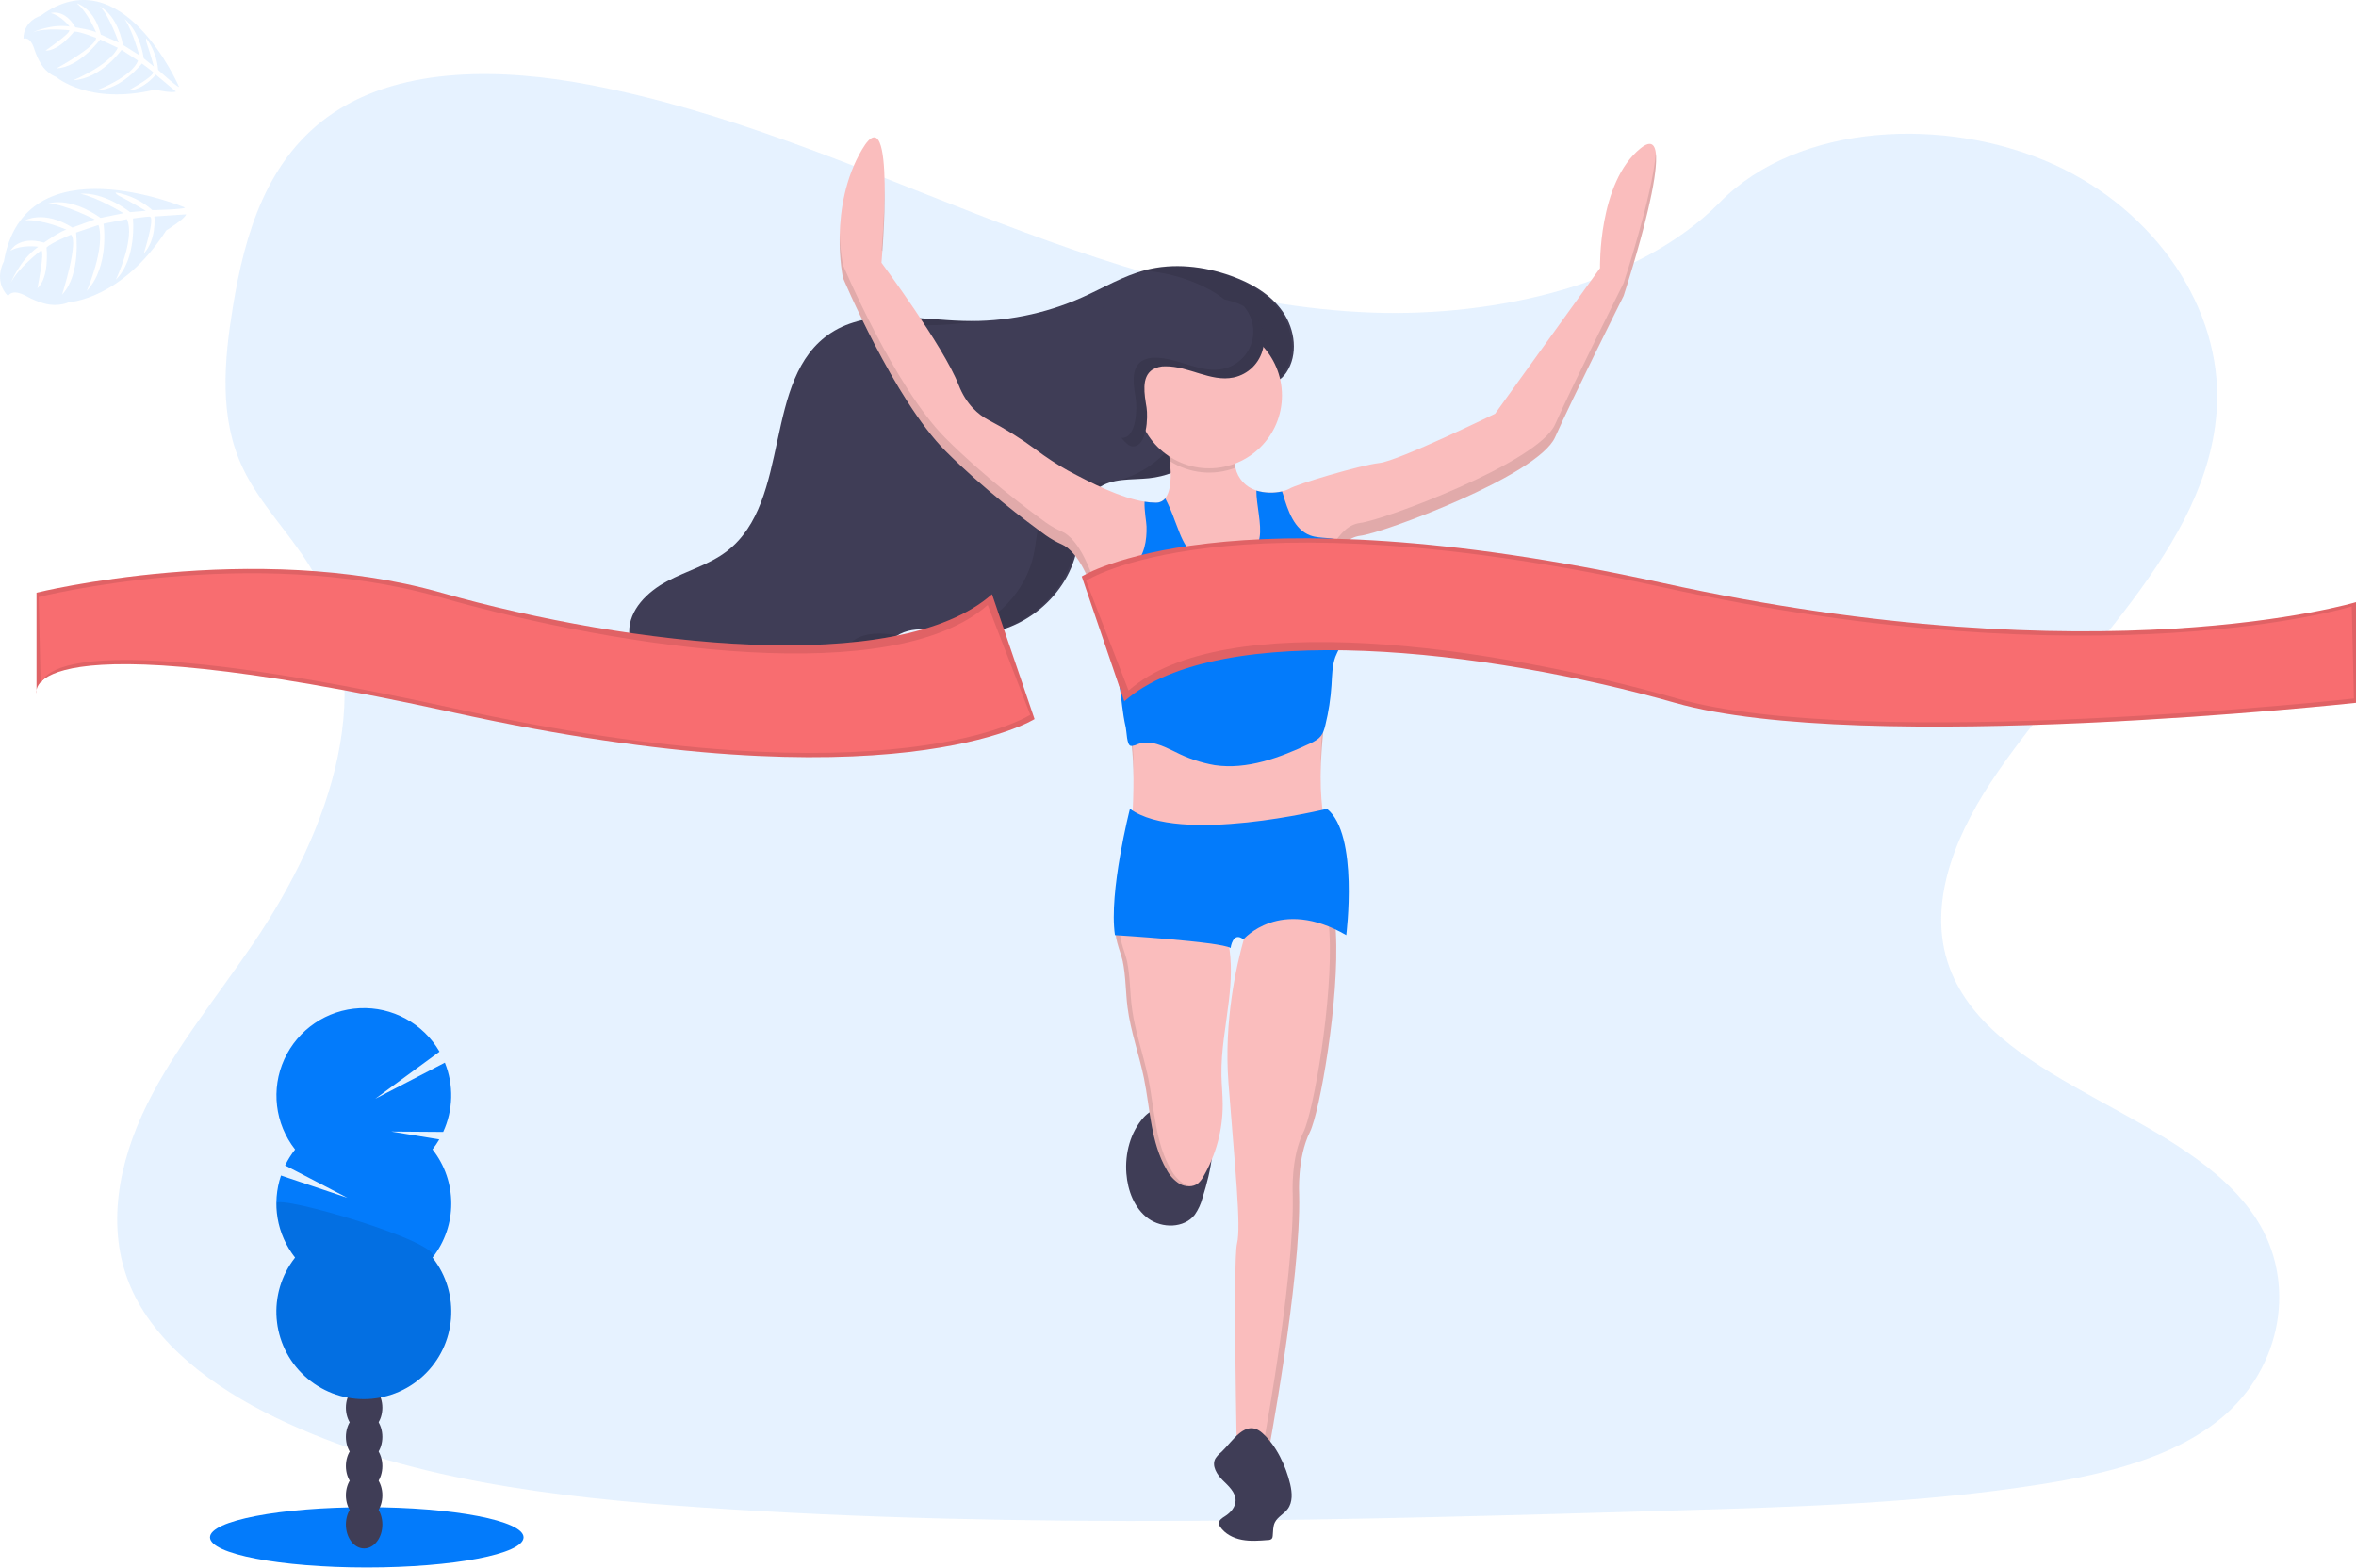
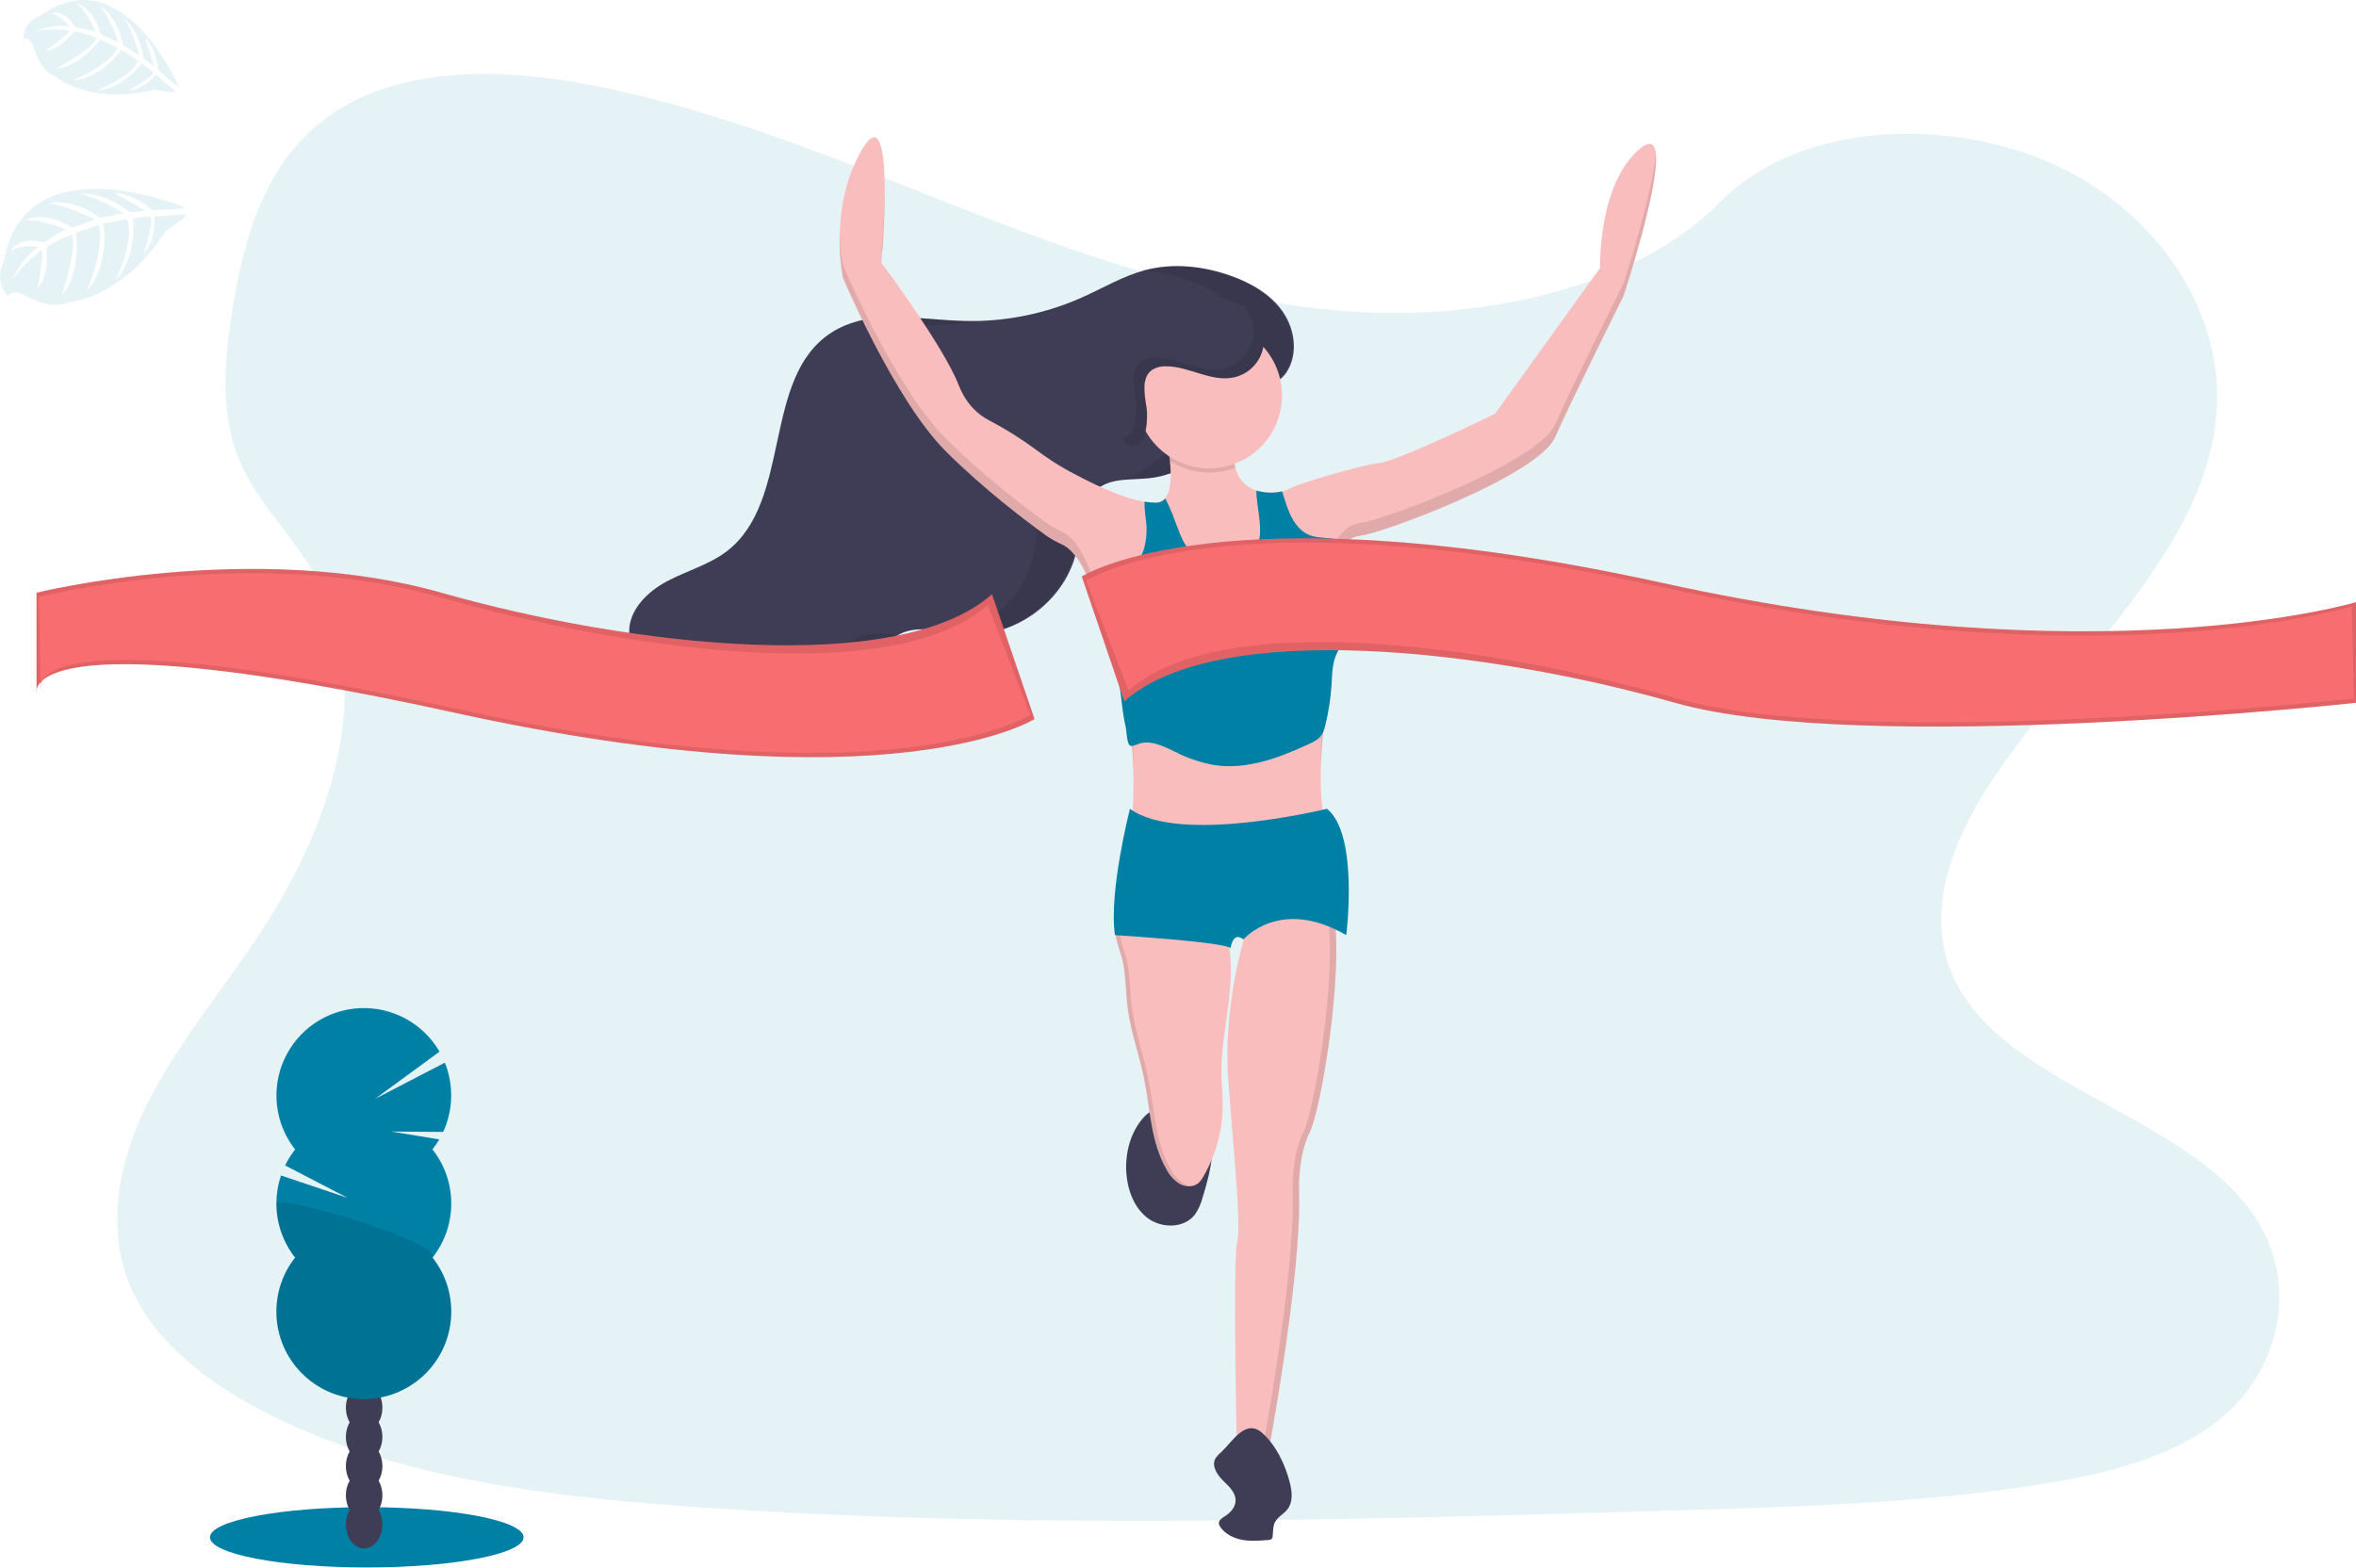
<svg xmlns="http://www.w3.org/2000/svg" id="bfbf73d7-c530-40db-b058-cfcd33b42d36" data-name="Layer 1" width="1100.11" height="731.98" viewBox="0 0 1100.11 731.98">
-   <path d="M691.18,230C626.46,227.7,564.82,206.81,506,184s-117.16-48.19-180.33-60.3c-40.63-7.79-87.1-8.89-119.83,12.89-31.51,21-41.69,57.15-47.16,90.73-4.12,25.26-6.54,51.84,4.74,75.49,7.84,16.42,21.74,30.22,31.36,45.95,33.47,54.72,9.81,122.2-26.45,175.63-17,25.07-36.75,49-49.88,75.66s-19.2,57.25-7.71,84.47c11.38,27,38.51,47.24,67.9,61.49,59.69,28.94,130,37.23,198.61,41.92,151.83,10.39,304.46,5.89,456.69,1.39,56.34-1.67,112.92-3.36,168.34-12.07,30.78-4.84,62.55-12.52,84.9-31.05,28.36-23.53,35.39-63.38,16.38-92.88-31.88-49.49-120-61.78-142.31-114.9-12.26-29.23.33-61.8,18.16-88.91,38.24-58.16,102.33-109.19,105.7-175.68,2.32-45.66-28.49-91.39-76.13-113-49.93-22.65-119.18-19.8-156,17.69C815,217.08,748.33,231.93,691.18,230Z" transform="translate(-49.94 -84.01)" fill="#037bfb" opacity="0.1" />
-   <ellipse cx="171.26" cy="717.9" rx="73.21" ry="14.08" fill="#037bfb" />
+   <path d="M691.18,230C626.46,227.7,564.82,206.81,506,184s-117.16-48.19-180.33-60.3c-40.63-7.79-87.1-8.89-119.83,12.89-31.51,21-41.69,57.15-47.16,90.73-4.12,25.26-6.54,51.84,4.74,75.49,7.84,16.42,21.74,30.22,31.36,45.95,33.47,54.72,9.81,122.2-26.45,175.63-17,25.07-36.75,49-49.88,75.66s-19.2,57.25-7.71,84.47c11.38,27,38.51,47.24,67.9,61.49,59.69,28.94,130,37.23,198.61,41.92,151.83,10.39,304.46,5.89,456.69,1.39,56.34-1.67,112.92-3.36,168.34-12.07,30.78-4.84,62.55-12.52,84.9-31.05,28.36-23.53,35.39-63.38,16.38-92.88-31.88-49.49-120-61.78-142.31-114.9-12.26-29.23.33-61.8,18.16-88.91,38.24-58.16,102.33-109.19,105.7-175.68,2.32-45.66-28.49-91.39-76.13-113-49.93-22.65-119.18-19.8-156,17.69C815,217.08,748.33,231.93,691.18,230Z" transform="translate(-49.94 -84.01)" fill="#0080a5" opacity="0.1" />
+   <ellipse cx="171.26" cy="717.9" rx="73.21" ry="14.08" fill="#0080a5" />
  <ellipse cx="170.03" cy="711.92" rx="8.52" ry="11.16" fill="#3f3d56" />
  <ellipse cx="170.03" cy="698.28" rx="8.52" ry="11.16" fill="#3f3d56" />
  <ellipse cx="170.03" cy="684.64" rx="8.52" ry="11.16" fill="#3f3d56" />
  <ellipse cx="170.03" cy="671.01" rx="8.52" ry="11.16" fill="#3f3d56" />
  <ellipse cx="170.03" cy="657.37" rx="8.52" ry="11.16" fill="#3f3d56" />
  <ellipse cx="170.03" cy="643.73" rx="8.52" ry="11.16" fill="#3f3d56" />
  <ellipse cx="170.03" cy="630.09" rx="8.52" ry="11.16" fill="#3f3d56" />
-   <path d="M251.88,620.77a40.41,40.41,0,0,0,3.18-4.67l-22.4-3.68,24.22.18a40.87,40.87,0,0,0,.78-32.35l-32.49,16.86,30-22a40.83,40.83,0,1,0-67.44,45.69,41.2,41.2,0,0,0-4.66,7.45l29.08,15.1-31-10.4a40.81,40.81,0,0,0,6.58,38.34,40.83,40.83,0,1,0,64.18,0,40.83,40.83,0,0,0,0-50.49Z" transform="translate(-49.94 -84.01)" fill="#037bfb" />
+   <path d="M251.88,620.77a40.41,40.41,0,0,0,3.18-4.67l-22.4-3.68,24.22.18a40.87,40.87,0,0,0,.78-32.35l-32.49,16.86,30-22a40.83,40.83,0,1,0-67.44,45.69,41.2,41.2,0,0,0-4.66,7.45l29.08,15.1-31-10.4a40.81,40.81,0,0,0,6.58,38.34,40.83,40.83,0,1,0,64.18,0,40.83,40.83,0,0,0,0-50.49Z" transform="translate(-49.94 -84.01)" fill="#0080a5" />
  <path d="M179,646a40.66,40.66,0,0,0,8.74,25.24,40.83,40.83,0,1,0,64.18,0C257.36,664.31,179,641.43,179,646Z" transform="translate(-49.94 -84.01)" opacity="0.1" />
  <path d="M575.89,632c.62,8,3.7,16.28,10.18,21s16.79,4.63,21.74-1.71a24.32,24.32,0,0,0,3.61-7.85c4.17-13.18,7.13-27.6,2.56-40.65-10.31-.67-22.26-5.52-30,3C577.73,612.73,575.17,622.75,575.89,632Z" transform="translate(-49.94 -84.01)" fill="#3f3d56" />
  <path d="M623.75,551.37c-1.37,11.63-3.7,23.21-3.46,34.92.09,4.52.57,9,.58,13.54a66.74,66.74,0,0,1-9,33.57,11.26,11.26,0,0,1-2.46,3.18c-2.37,1.92-5.94,1.76-8.6.29a16.92,16.92,0,0,1-6.11-6.63c-7.45-12.76-7.66-28.27-10.61-42.74-2.26-11.07-6.22-21.8-7.65-33-.93-7.21-.79-14.56-2.27-21.68-.45-2.15-1.71-5.38-2.54-8.55-.76-2.83-1.18-5.61-.4-7.52,1.59-3.91,6.8-2.39,10.19-2.15a234.58,234.58,0,0,0,35.86-.09c1.18-.09,2.52-.14,3.35.7a4.12,4.12,0,0,1,.8,1.45,48.53,48.53,0,0,1,2.17,8C625.25,533.37,624.79,542.5,623.75,551.37Z" transform="translate(-49.94 -84.01)" fill="#fabdbd" />
  <g opacity="0.1">
    <path d="M619.15,514.51a8.8,8.8,0,0,0-1.85,0c-5.72.46-11.45.69-17.17.72Q609.64,515.25,619.15,514.51Z" transform="translate(-49.94 -84.01)" />
    <path d="M602.83,636.87a16.92,16.92,0,0,1-6.11-6.63c-7.45-12.76-7.66-28.27-10.61-42.74-2.26-11.07-6.22-21.8-7.65-33-.93-7.21-.79-14.56-2.27-21.68-.45-2.15-1.71-5.38-2.54-8.55-.76-2.83-1.18-5.61-.4-7.52a4.26,4.26,0,0,1,4-2.6c-2.53-.17-5,.13-6,2.6-.78,1.91-.36,4.69.4,7.52.83,3.17,2.09,6.4,2.54,8.55,1.48,7.12,1.34,14.47,2.27,21.68,1.43,11.21,5.39,21.94,7.65,33,2.95,14.47,3.16,30,10.61,42.74a16.92,16.92,0,0,0,6.11,6.63,8.88,8.88,0,0,0,5.24,1.06A9.22,9.22,0,0,1,602.83,636.87Z" transform="translate(-49.94 -84.01)" />
  </g>
  <path d="M661.56,612.7c-6,12-5,29-5,29,1,40-15,124-15,124h-14s-2-93,0-101-1-36-4-75c-2.23-29,3.84-55.28,7.1-66.81,1.12-4,1.9-6.19,1.9-6.19s23-34,36-18c3,3.72,4.59,11.23,5.14,20.71C675.48,550.69,666.16,603.49,661.56,612.7Z" transform="translate(-49.94 -84.01)" fill="#fabdbd" />
  <path d="M673.7,519.41c-.55-9.48-2.12-17-5.14-20.71-2.9-3.56-6.3-4.64-9.82-4.17a10.66,10.66,0,0,1,6.82,4.17c3,3.72,4.59,11.23,5.14,20.71,1.78,31.28-7.54,84.08-12.14,93.29-6,12-5,29-5,29,1,40-15,124-15,124h3s16-84,15-124c0,0-1-17,5-29C666.16,603.49,675.48,550.69,673.7,519.41Z" transform="translate(-49.94 -84.01)" opacity="0.1" />
  <path d="M620.28,762.05a13,13,0,0,0-2.86,3.12c-1.79,3.38.75,7.42,3.47,10.11s6,5.57,6,9.4c0,3.08-2.33,5.72-4.94,7.36-1.4.88-3.16,2-2.87,3.66a3.44,3.44,0,0,0,.53,1.17c2.24,3.43,6.21,5.44,10.23,6.2s8.17.43,12.26.1a2.47,2.47,0,0,0,1.68-.58,2.28,2.28,0,0,0,.45-1.38c.2-2.12.07-4.36,1-6.27,1.3-2.61,4.29-3.94,6-6.28,2.4-3.2,2.07-7.65,1.16-11.54-2-8.47-6.45-18.13-13.13-24C631.52,746.38,625.45,757.18,620.28,762.05Z" transform="translate(-49.94 -84.01)" fill="#3f3d56" />
  <path d="M650.58,258c5.58-8.34,4.13-20-1.57-28.3s-14.86-13.52-24.31-16.89c-12.74-4.54-26.79-6.09-39.88-2.68-10.42,2.71-19.78,8.38-29.6,12.76a127.29,127.29,0,0,1-55.28,11c-21.11-.59-44.24-6-61.95,5.54-32.42,21.09-18,78.49-48.67,102-8.27,6.34-18.68,9.11-27.88,14s-17.92,13.4-17.7,23.82c.1,5,2.3,9.77,5,14,11.5,18.23,33,29.51,54.53,29.3s42.54-11.66,54.95-29.28c3.11-4.41,5.85-9.32,10.36-12.26,9-5.9,20.86-1.77,31.6-.89,23.91,1.95,47.83-16,52.59-39.55,2-10.05,1.65-22.06,9.74-28.37,6.53-5.09,15.72-4,24-4.87,15.14-1.57,27.09-11,35.31-23.32,3.77-5.65,4.21-12.4,9.35-16.85C636.71,262.27,645.28,265.88,650.58,258Z" transform="translate(-49.94 -84.01)" fill="#3f3d56" />
  <g opacity="0.1">
    <path d="M479.94,235.82a126.77,126.77,0,0,0,26.17-2c-2.38.07-4.78.07-7.17,0-16.57-.46-34.38-3.88-49.84.24C459.3,234.16,469.85,235.54,479.94,235.82Z" transform="translate(-49.94 -84.01)" />
    <path d="M448.56,383c-4.51,2.94-7.25,7.85-10.36,12.26a70.25,70.25,0,0,1-39.47,27.21c1.17.05,2.34.08,3.52.07,21.55-.21,42.54-11.66,54.95-29.28,3.11-4.41,5.85-9.32,10.36-12.26l.78-.48C461.28,379.55,454.35,379.21,448.56,383Z" transform="translate(-49.94 -84.01)" />
    <path d="M648,229.67c-5.69-8.26-14.86-13.52-24.31-16.89-12.74-4.54-26.79-6.09-39.88-2.68-.3.07-.59.16-.88.24a76.55,76.55,0,0,1,21.76,4.44c9.45,3.37,18.62,8.63,24.31,16.89s7.15,20,1.57,28.3c-5.3,7.91-13.87,4.3-19.48,9.17-5.14,4.45-5.58,11.2-9.35,16.85-7.07,10.57-16.91,19-29.16,22.2,4.21-.5,8.65-.44,12.85-.88,15.14-1.57,27.09-11,35.31-23.32,3.77-5.65,4.21-12.4,9.35-16.85,5.61-4.87,14.18-1.26,19.48-9.17C655.16,249.63,653.71,237.93,648,229.67Z" transform="translate(-49.94 -84.01)" />
    <path d="M566.44,309.31c-8.23.86-17.42-.22-24,4.87-8.09,6.31-7.7,18.32-9.74,28.37C529.19,360.12,514.93,374.61,498,380l1.19.11c23.91,1.95,47.83-16,52.59-39.55,2-10.05,1.65-22.06,9.74-28.37a18.06,18.06,0,0,1,6.21-3C567.28,309.2,566.87,309.27,566.44,309.31Z" transform="translate(-49.94 -84.01)" />
  </g>
  <path d="M808.06,222.2s-24,48-32,66-81,45-91,46a12.88,12.88,0,0,0-7.14,3.44c-5.65,5-8.86,13.56-8.86,13.56s4,27-1,72c-.1.87-.19,1.74-.27,2.58-4.36,42.82,4.77,52.92,4.77,52.92s-97,37-94-11c.94-15.11.8-26.15-.13-35.38a148.57,148.57,0,0,0-5.74-27.86c-2.37-8.29-5.2-17.38-8.13-29.76A130.53,130.53,0,0,0,559,356.55c-.07-.18-.14-.36-.2-.53-5-12.41-10-16.42-12.86-17.72a43.23,43.23,0,0,1-7.68-4.32c-9.24-6.67-29.07-21.62-46.73-39.28-24-24-48-81-48-81s-7-33,9-60,9,53,9,53,29,39,36,57c3.6,9.26,9.32,14,14,16.46A166,166,0,0,1,533.67,294a129.29,129.29,0,0,0,14.89,9.72c11.18,6,24.57,12.77,35.73,14.55a33.69,33.69,0,0,0,5.27.45,5.46,5.46,0,0,0,4.4-2c3-3.53,2.93-11.13,2.24-17.38a88.32,88.32,0,0,0-1.64-9.63s32.5-20.5,31.5,4.5a27.94,27.94,0,0,0,.76,8.22,14.25,14.25,0,0,0,9.69,10.6,24,24,0,0,0,12,.39,11.73,11.73,0,0,0,3.54-1.21c3-2,33-11,42-12s54-23,54-23l49-68s-1-40,19-56S808.06,222.2,808.06,222.2Z" transform="translate(-49.94 -84.01)" fill="#fabdbd" />
  <g opacity="0.1">
    <path d="M667.79,419.78a199.39,199.39,0,0,0-1.15,24.2c.1-5.28.45-11.31,1.15-18.2.08-.84.17-1.71.27-2.58a392.15,392.15,0,0,0,2.5-46.39,401.7,401.7,0,0,1-2.5,40.39C668,418.07,667.87,418.94,667.79,419.78Z" transform="translate(-49.94 -84.01)" />
    <path d="M595.6,289.07c-.67.39-1,.63-1,.63a85.66,85.66,0,0,1,1.92,13A61.34,61.34,0,0,0,595.6,289.07Z" transform="translate(-49.94 -84.01)" />
    <path d="M462,201.27c.49-7,1.22-19.55,1.08-30.71-.17,14.92-1.5,30.14-1.5,30.14Z" transform="translate(-49.94 -84.01)" />
    <path d="M578.63,466.53c0,.39,0,.78-.07,1.17-3,48,94,11,94,11a16.28,16.28,0,0,1-2.53-5.08C655.42,478.82,582,503,578.63,466.53Z" transform="translate(-49.94 -84.01)" />
    <path d="M808.06,216.2s-24,48-32,66-81,45-91,46a12.88,12.88,0,0,0-7.14,3.44c-5.65,5-8.86,13.56-8.86,13.56s.24,1.63.53,4.73c1.12-2.57,4-8.47,8.33-12.29a12.88,12.88,0,0,1,7.14-3.44c10-1,83-28,91-46s32-66,32-66,16.91-51.35,15.05-66.71C821.57,175.17,808.06,216.2,808.06,216.2Z" transform="translate(-49.94 -84.01)" />
    <path d="M578.43,426.32a148.57,148.57,0,0,0-5.74-27.86c-2.37-8.29-5.2-17.38-8.13-29.76A130.53,130.53,0,0,0,559,350.55c-.07-.18-.14-.36-.2-.53-5-12.41-10-16.42-12.86-17.72a43.23,43.23,0,0,1-7.68-4.32c-9.24-6.67-29.07-21.62-46.73-39.28-24-24-48-81-48-81a90.42,90.42,0,0,1-1.48-14.58,96.4,96.4,0,0,0,1.48,20.58s24,57,48,81c17.66,17.66,37.49,32.61,46.73,39.28A43.23,43.23,0,0,0,546,338.3c2.85,1.3,7.84,5.31,12.86,17.72.06.17.13.35.2.53a130.53,130.53,0,0,1,5.53,18.15c2.93,12.38,5.76,21.47,8.13,29.76a148.57,148.57,0,0,1,5.74,27.86c.42,4.18.67,8.73.74,13.85A174.17,174.17,0,0,0,578.43,426.32Z" transform="translate(-49.94 -84.01)" />
  </g>
-   <path d="M677.47,382.88a59.56,59.56,0,0,0-4,7.88c-1.51,4.2-1.52,8.77-1.8,13.22a106.14,106.14,0,0,1-2.84,18.52,20.48,20.48,0,0,1-1,3.28,8.67,8.67,0,0,1-1.17,2,8.53,8.53,0,0,1-1.86,1.69,21.82,21.82,0,0,1-3.39,1.85c-13.92,6.5-29.1,12.24-44.29,10a64.45,64.45,0,0,1-18.43-6.2c-5.5-2.67-11.72-5.84-17.42-3.62h0a8.77,8.77,0,0,1-2.79.87,2.65,2.65,0,0,1-.56-.05c-1.88-.36-1.88-6.7-2.31-8.57-1.64-7.18-1.89-13-2.87-19.24a63.13,63.13,0,0,0-2.41-10.17c-4-12.1-5.21-25-5.21-37.68,0-.63-4.5,0-6-.06-.38,0-.59-.06-.5-.19a2,2,0,0,1,.3-.34,4.57,4.57,0,0,1,1.79-.89l1.18-.35c6.18-1.75,13-2.48,17.62-6.83,4.8-4.49,6-11.66,5.79-18.22-.06-2.11-1.09-7.23-.92-11.48a33.69,33.69,0,0,0,5.27.45,5.46,5.46,0,0,0,4.4-2,79,79,0,0,1,4.32,10c1.7,4.18,3,8.58,5.49,12.36,4,6.16,11.38,10.21,18.72,9.59s14.17-6.26,15.48-13.5c1.15-6.35-1.52-15.49-1.46-22.09a24,24,0,0,0,12,.39,10.84,10.84,0,0,1,.43,1.25c2.25,7.72,5.25,16.58,12.8,19.32,4.88,1.76,10.65.44,15.16,3a9.73,9.73,0,0,1,1,.66,11.07,11.07,0,0,1,2.65,2.81,22.59,22.59,0,0,1,3.21,10.08A55.92,55.92,0,0,1,677.47,382.88Z" transform="translate(-49.94 -84.01)" fill="#037bfb" />
+   <path d="M677.47,382.88a59.56,59.56,0,0,0-4,7.88c-1.51,4.2-1.52,8.77-1.8,13.22a106.14,106.14,0,0,1-2.84,18.52,20.48,20.48,0,0,1-1,3.28,8.67,8.67,0,0,1-1.17,2,8.53,8.53,0,0,1-1.86,1.69,21.82,21.82,0,0,1-3.39,1.85c-13.92,6.5-29.1,12.24-44.29,10a64.45,64.45,0,0,1-18.43-6.2c-5.5-2.67-11.72-5.84-17.42-3.62h0a8.77,8.77,0,0,1-2.79.87,2.65,2.65,0,0,1-.56-.05c-1.88-.36-1.88-6.7-2.31-8.57-1.64-7.18-1.89-13-2.87-19.24a63.13,63.13,0,0,0-2.41-10.17c-4-12.1-5.21-25-5.21-37.68,0-.63-4.5,0-6-.06-.38,0-.59-.06-.5-.19a2,2,0,0,1,.3-.34,4.57,4.57,0,0,1,1.79-.89l1.18-.35c6.18-1.75,13-2.48,17.62-6.83,4.8-4.49,6-11.66,5.79-18.22-.06-2.11-1.09-7.23-.92-11.48a33.69,33.69,0,0,0,5.27.45,5.46,5.46,0,0,0,4.4-2,79,79,0,0,1,4.32,10c1.7,4.18,3,8.58,5.49,12.36,4,6.16,11.38,10.21,18.72,9.59s14.17-6.26,15.48-13.5c1.15-6.35-1.52-15.49-1.46-22.09a24,24,0,0,0,12,.39,10.84,10.84,0,0,1,.43,1.25c2.25,7.72,5.25,16.58,12.8,19.32,4.88,1.76,10.65.44,15.16,3a9.73,9.73,0,0,1,1,.66,11.07,11.07,0,0,1,2.65,2.81,22.59,22.59,0,0,1,3.21,10.08A55.92,55.92,0,0,1,677.47,382.88Z" transform="translate(-49.94 -84.01)" fill="#0080a5" />
  <path d="M626.82,302.42a34.08,34.08,0,0,1-30.62-3.09,88.32,88.32,0,0,0-1.64-9.63s32.5-20.5,31.5,4.5A27.94,27.94,0,0,0,626.82,302.42Z" transform="translate(-49.94 -84.01)" opacity="0.1" />
  <circle cx="564.61" cy="184.69" r="34" fill="#fabdbd" />
  <path d="M555.06,353.2s66-42,271,3,324,9,324,9v47s-230,25-318,0-213.27-39.42-257.14-.71Z" transform="translate(-49.94 -84.01)" fill="#f86d70" />
  <path d="M555.06,353.2s66-42,271,3,324,9,324,9v47s-230,25-318,0-213.27-39.42-257.14-.71Z" transform="translate(-49.94 -84.01)" opacity="0.1" />
  <path d="M557.06,355.2s64-42,269,3,322,9,322,9l1,43s-228,25-316,0-212.27-42.42-256.14-3.71Z" transform="translate(-49.94 -84.01)" fill="#f86d70" />
  <path d="M533,419.8s-66,42-271-3-195-9-195-9v-47s101-25,189,0,213.27,39.42,257.14.71Z" transform="translate(-49.94 -84.01)" fill="#f86d70" />
  <path d="M533,419.8s-66,42-271-3-195-9-195-9v-47s101-25,189,0,213.27,39.42,257.14.71Z" transform="translate(-49.94 -84.01)" opacity="0.1" />
  <path d="M531,417.8s-64,42-269-3-193-9-193-9l-1-43s99-25,187,0,212.27,42.42,256.14,3.71Z" transform="translate(-49.94 -84.01)" fill="#f86d70" />
  <path d="M585.31,274.33c-1-6.24-2.54-14.1,2.68-17.67a11.1,11.1,0,0,1,6.19-1.6c10.81-.11,21.14,7.42,31.74,5.22a17.89,17.89,0,0,0,7-31.87c-4.17-3.1-9.44-4.22-14.54-5.27-13.41-2.76-27.41-5.51-40.65-2s-25.34,15.38-24.28,29c.5,6.52,3.82,12.44,7.29,18,2.64,4.22,12.92,24,17.91,24.3C585.69,292.85,586,278.41,585.31,274.33Z" transform="translate(-49.94 -84.01)" fill="#3f3d56" />
-   <path d="M669.56,461.7s-69,17-92,0c0,0-10,39-7,59,0,0,49,3,54,6,0,0,1-8,6-4,0,0,17-20,48-2C678.56,520.7,684.56,473.7,669.56,461.7Z" transform="translate(-49.94 -84.01)" fill="#037bfb" />
+   <path d="M669.56,461.7s-69,17-92,0c0,0-10,39-7,59,0,0,49,3,54,6,0,0,1-8,6-4,0,0,17-20,48-2C678.56,520.7,684.56,473.7,669.56,461.7Z" transform="translate(-49.94 -84.01)" fill="#0080a5" />
  <path d="M632.94,228.41a19.84,19.84,0,0,0-2.23-1.4,17.85,17.85,0,0,1-9.79,29.27c-10.6,2.2-20.93-5.33-31.74-5.22a11.1,11.1,0,0,0-6.19,1.6c-5.22,3.57-3.69,11.43-2.69,17.67.66,4.08.39,18.52-6.63,18.13l-.12,0c1.93,2.35,3.73,3.94,5.12,4,7,.39,7.29-14,6.63-18.13-1-6.24-2.53-14.1,2.69-17.67a11.1,11.1,0,0,1,6.19-1.6c10.81-.11,21.14,7.42,31.74,5.22a17.89,17.89,0,0,0,7-31.87Z" transform="translate(-49.94 -84.01)" opacity="0.1" />
  <g opacity="0.1">
-     <path d="M136.3,180.91s-74.77-31.44-84.57,25.26c0,0-5.11,8.83,2,16.13,0,0,1.53-3.91,8.76.14a37.6,37.6,0,0,0,8.16,3.31,18.36,18.36,0,0,0,11.62-.62h0s24.59-1.33,45.27-33.5c0,0,8.86-5.48,9.31-7.53l-14.82,1s1.13,10.85-5,17.36c0,0,5.45-16.83,2.83-17.31-.53-.1-7.83.87-7.83.87s1.89,18.86-8,28.62c0,0,9.18-19.19,5.18-28.28l-10.93,2.11s3,19.84-7.82,31.39c0,0,8.89-20.4,5.46-30.77l-10.48,3.52s2.53,19.42-6.52,29c0,0,7.9-24.61,4.18-28,0,0-9.42,3.82-11.44,6,0,0,1.5,14-4.26,19,0,0,3.54-17,1.79-17.7,0,0-10.95,8.24-14.28,15.35,0,0,4.16-10.86,12.9-17,0,0-7.34-1.24-13,1.83,0,0,3.79-7.21,15.65-3.79,0,0,8.79-6.08,10.55-6,0,0-11.22-5-19.33-4.39,0,0,8.69-5,22.08,3.36l10.44-3.78s-14.49-7.43-21.76-7.4c0,0,9.66-3.73,24.48,6.67l10.69-2.19s-12-7.35-20.09-9.06c0,0,9.71-1.53,23.18,8.56l7.32-.62s-8.86-5.21-11.54-6.48-2.56-2.1-2.56-2.1a34.9,34.9,0,0,1,17.17,8.26S136.23,181.84,136.3,180.91Z" transform="translate(-49.94 -84.01)" fill="#037bfb" />
+     <path d="M136.3,180.91s-74.77-31.44-84.57,25.26c0,0-5.11,8.83,2,16.13,0,0,1.53-3.91,8.76.14a37.6,37.6,0,0,0,8.16,3.31,18.36,18.36,0,0,0,11.62-.62h0s24.59-1.33,45.27-33.5c0,0,8.86-5.48,9.31-7.53l-14.82,1s1.13,10.85-5,17.36c0,0,5.45-16.83,2.83-17.31-.53-.1-7.83.87-7.83.87s1.89,18.86-8,28.62c0,0,9.18-19.19,5.18-28.28l-10.93,2.11s3,19.84-7.82,31.39c0,0,8.89-20.4,5.46-30.77l-10.48,3.52s2.53,19.42-6.52,29c0,0,7.9-24.61,4.18-28,0,0-9.42,3.82-11.44,6,0,0,1.5,14-4.26,19,0,0,3.54-17,1.79-17.7,0,0-10.95,8.24-14.28,15.35,0,0,4.16-10.86,12.9-17,0,0-7.34-1.24-13,1.83,0,0,3.79-7.21,15.65-3.79,0,0,8.79-6.08,10.55-6,0,0-11.22-5-19.33-4.39,0,0,8.69-5,22.08,3.36l10.44-3.78s-14.49-7.43-21.76-7.4c0,0,9.66-3.73,24.48,6.67l10.69-2.19s-12-7.35-20.09-9.06c0,0,9.71-1.53,23.18,8.56l7.32-.62s-8.86-5.21-11.54-6.48-2.56-2.1-2.56-2.1a34.9,34.9,0,0,1,17.17,8.26S136.23,181.84,136.3,180.91Z" transform="translate(-49.94 -84.01)" fill="#0080a5" />
  </g>
  <g opacity="0.1">
-     <path d="M133.54,124.55S107,63.28,68.91,91.38c0,0-8.07,2.34-8,10.7,0,0,3.14-1.45,5.12,5.07a31.39,31.39,0,0,0,3,6.62A15,15,0,0,0,76.22,120h0s15.36,13.22,46,5.89c0,0,8.39,1.8,9.83.83l-9.37-7.86s-5.5,7.09-12.88,7.44c0,0,12.83-6.9,11.54-8.68-.26-.36-5.14-3.94-5.14-3.94s-9.63,12.28-21,12.47c0,0,16.39-6.18,19.19-13.85l-7.69-5s-9.54,13.49-22.53,14.19c0,0,16.9-7,20.77-15.16l-8.23-3.88s-9.56,13-20.37,13.49c0,0,18.71-10.12,18.42-14.25,0,0-7.77-3.1-10.23-2.92,0,0-7.07,9.15-13.38,8.89,0,0,11.79-8.09,11.14-9.5,0,0-11.2-1.34-17.23,1,0,0,8.66-4.08,17.35-2.74,0,0-3.65-4.93-8.74-6.3,0,0,6.36-2.13,11.46,6.66,0,0,8.68,1.39,9.69,2.43,0,0-3.8-9.39-9-13.62,0,0,8,2,11.2,14.57l8.35,3.71S101,91.2,96.61,87.09c0,0,7.87,3.28,10.75,17.9l7.59,4.79S112,98.58,108.18,93c0,0,6.64,4.61,8.9,18.28l4.7,3.8s-2.3-8.14-3.17-10.42-.32-2.7-.32-2.7a28.81,28.81,0,0,1,5.49,14.69S133,125.07,133.54,124.55Z" transform="translate(-49.94 -84.01)" fill="#037bfb" />
+     <path d="M133.54,124.55S107,63.28,68.91,91.38c0,0-8.07,2.34-8,10.7,0,0,3.14-1.45,5.12,5.07a31.39,31.39,0,0,0,3,6.62A15,15,0,0,0,76.22,120h0s15.36,13.22,46,5.89c0,0,8.39,1.8,9.83.83l-9.37-7.86s-5.5,7.09-12.88,7.44c0,0,12.83-6.9,11.54-8.68-.26-.36-5.14-3.94-5.14-3.94s-9.63,12.28-21,12.47c0,0,16.39-6.18,19.19-13.85l-7.69-5s-9.54,13.49-22.53,14.19c0,0,16.9-7,20.77-15.16l-8.23-3.88s-9.56,13-20.37,13.49c0,0,18.71-10.12,18.42-14.25,0,0-7.77-3.1-10.23-2.92,0,0-7.07,9.15-13.38,8.89,0,0,11.79-8.09,11.14-9.5,0,0-11.2-1.34-17.23,1,0,0,8.66-4.08,17.35-2.74,0,0-3.65-4.93-8.74-6.3,0,0,6.36-2.13,11.46,6.66,0,0,8.68,1.39,9.69,2.43,0,0-3.8-9.39-9-13.62,0,0,8,2,11.2,14.57l8.35,3.71S101,91.2,96.61,87.09c0,0,7.87,3.28,10.75,17.9l7.59,4.79S112,98.58,108.18,93c0,0,6.64,4.61,8.9,18.28l4.7,3.8s-2.3-8.14-3.17-10.42-.32-2.7-.32-2.7a28.81,28.81,0,0,1,5.49,14.69S133,125.07,133.54,124.55Z" transform="translate(-49.94 -84.01)" fill="#0080a5" />
  </g>
</svg>
